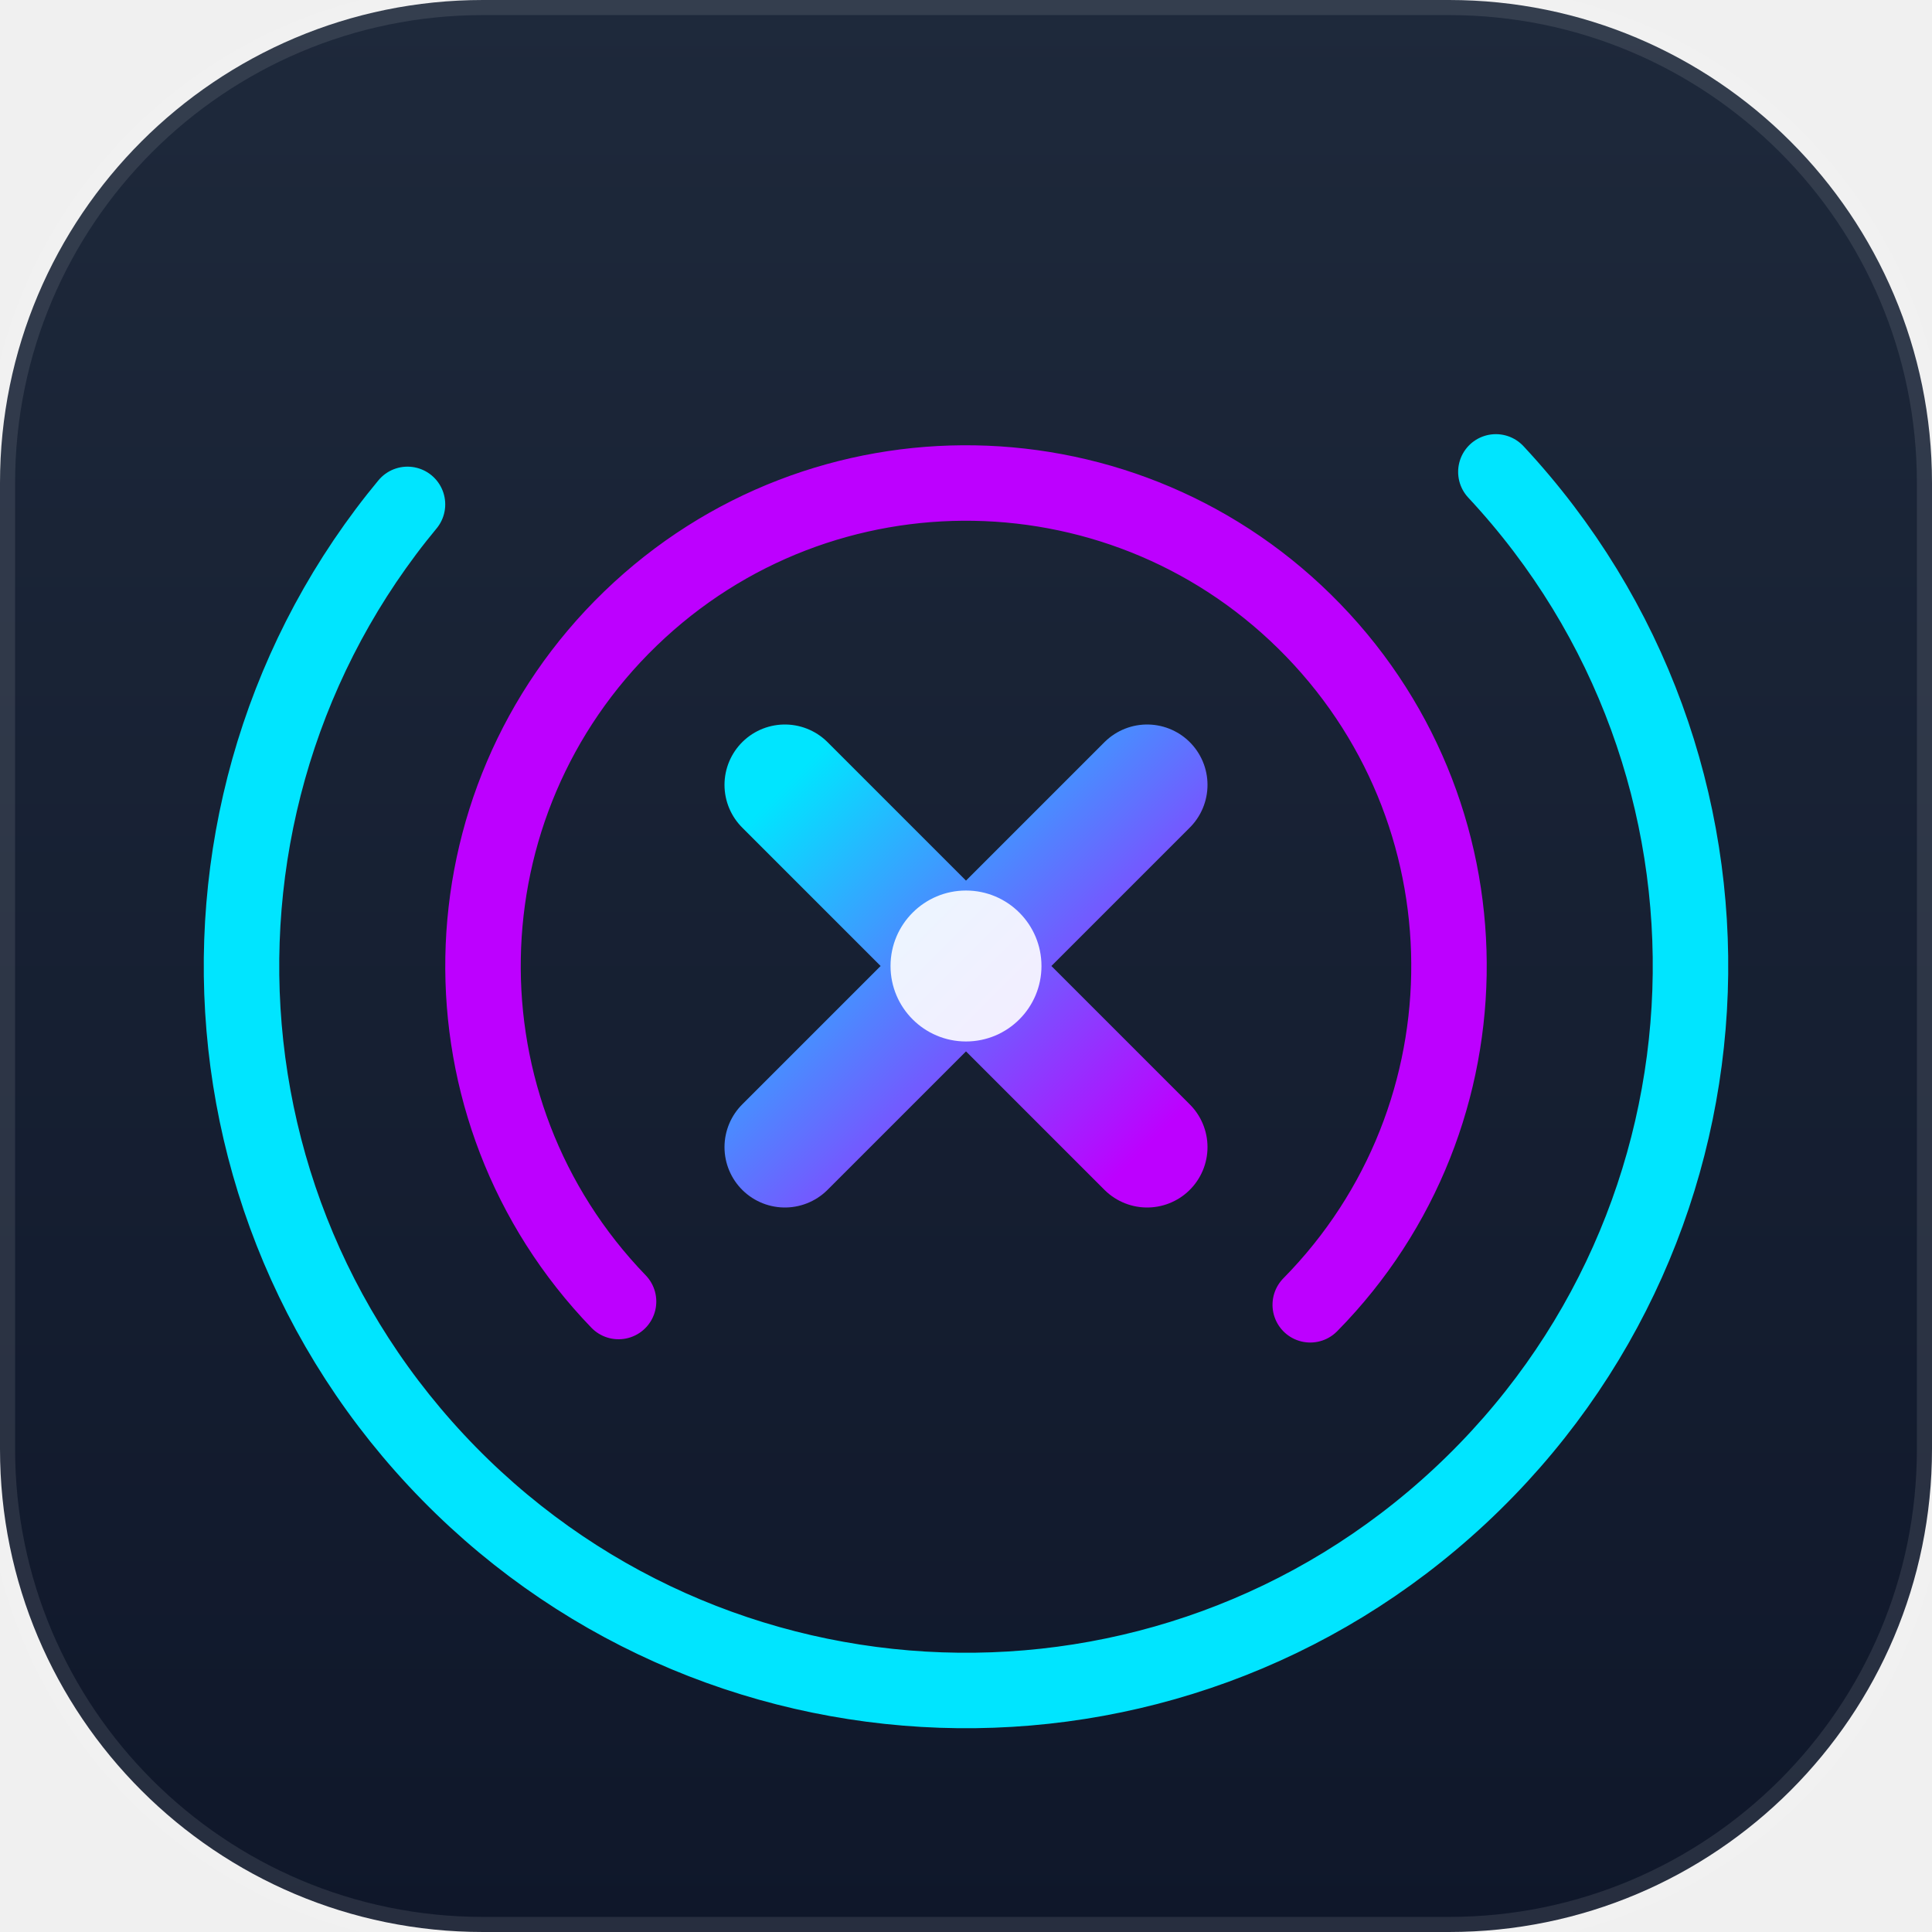
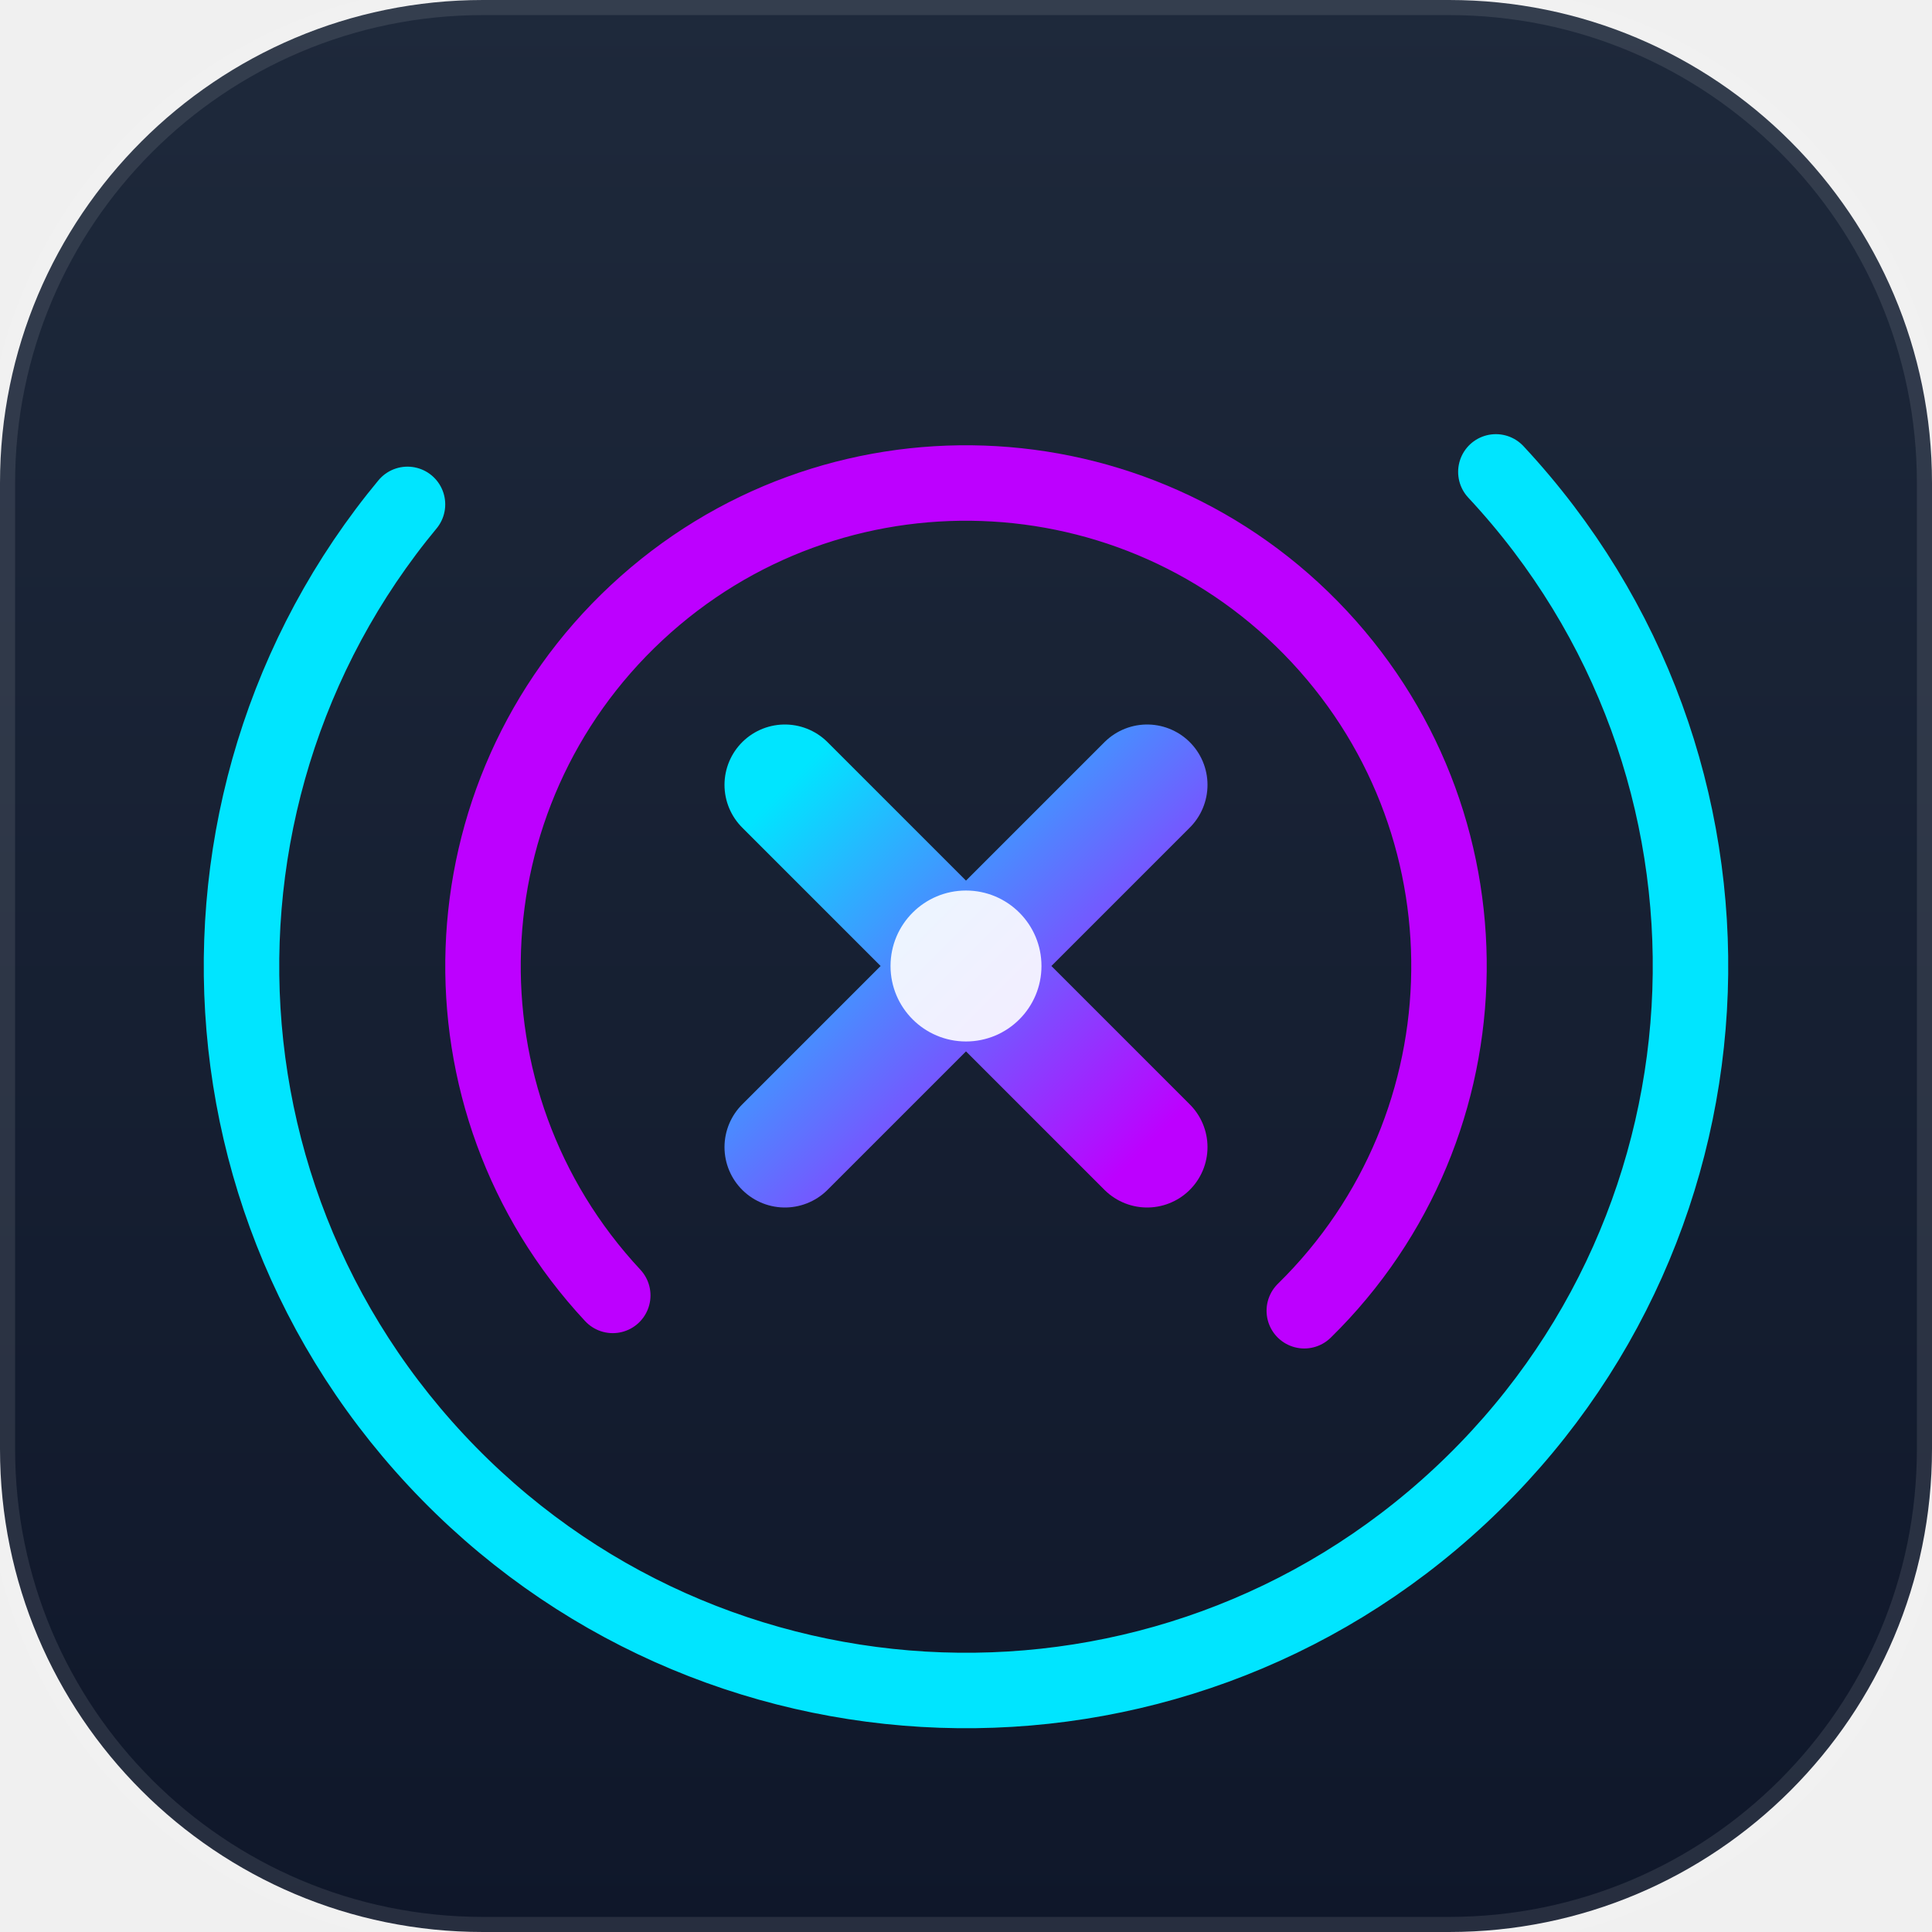
<svg xmlns="http://www.w3.org/2000/svg" width="64" height="64" viewBox="0 0 64 64">
  <defs>
    <linearGradient id="grad-nav" x1="0%" y1="0%" x2="100%" y2="100%">
      <stop offset="0%" style="stop-color:#00e5ff;stop-opacity:1" />
      <stop offset="100%" style="stop-color:#bd00ff;stop-opacity:1" />
    </linearGradient>
    <linearGradient id="grad-bg-icon" x1="0%" y1="0%" x2="0%" y2="100%">
      <stop offset="0%" style="stop-color:#1e293b;stop-opacity:1" />
      <stop offset="100%" style="stop-color:#0f172a;stop-opacity:1" />
    </linearGradient>
  </defs>
  <rect x="0" y="0" width="64" height="64" rx="16" fill="url(#grad-bg-icon)" stroke="rgba(255,255,255,0.1)" stroke-width="1" />
  <circle cx="32" cy="32" r="24" stroke="#00e5ff" stroke-width="2.5" fill="none" stroke-dasharray="110 200" stroke-linecap="round" transform="rotate(317 32 32)" opacity="1" />
-   <circle cx="32" cy="32" r="16" stroke="#bd00ff" stroke-width="2.5" fill="none" stroke-dasharray="75 200" stroke-linecap="round" transform="rotate(136 32 32)" opacity="1" />
+   <circle cx="32" cy="32" r="16" stroke="#bd00ff" stroke-width="2.5" fill="none" stroke-dasharray="75 200" stroke-linecap="round" transform="rotate(137 32 32)" opacity="1" />
  <path d="M26 26 L38 38 M38 26 L26 38" stroke="url(#grad-nav)" stroke-width="4" stroke-linecap="round" fill="none" />
  <circle cx="32" cy="32" r="2.5" fill="white" opacity="0.9" />
</svg>
